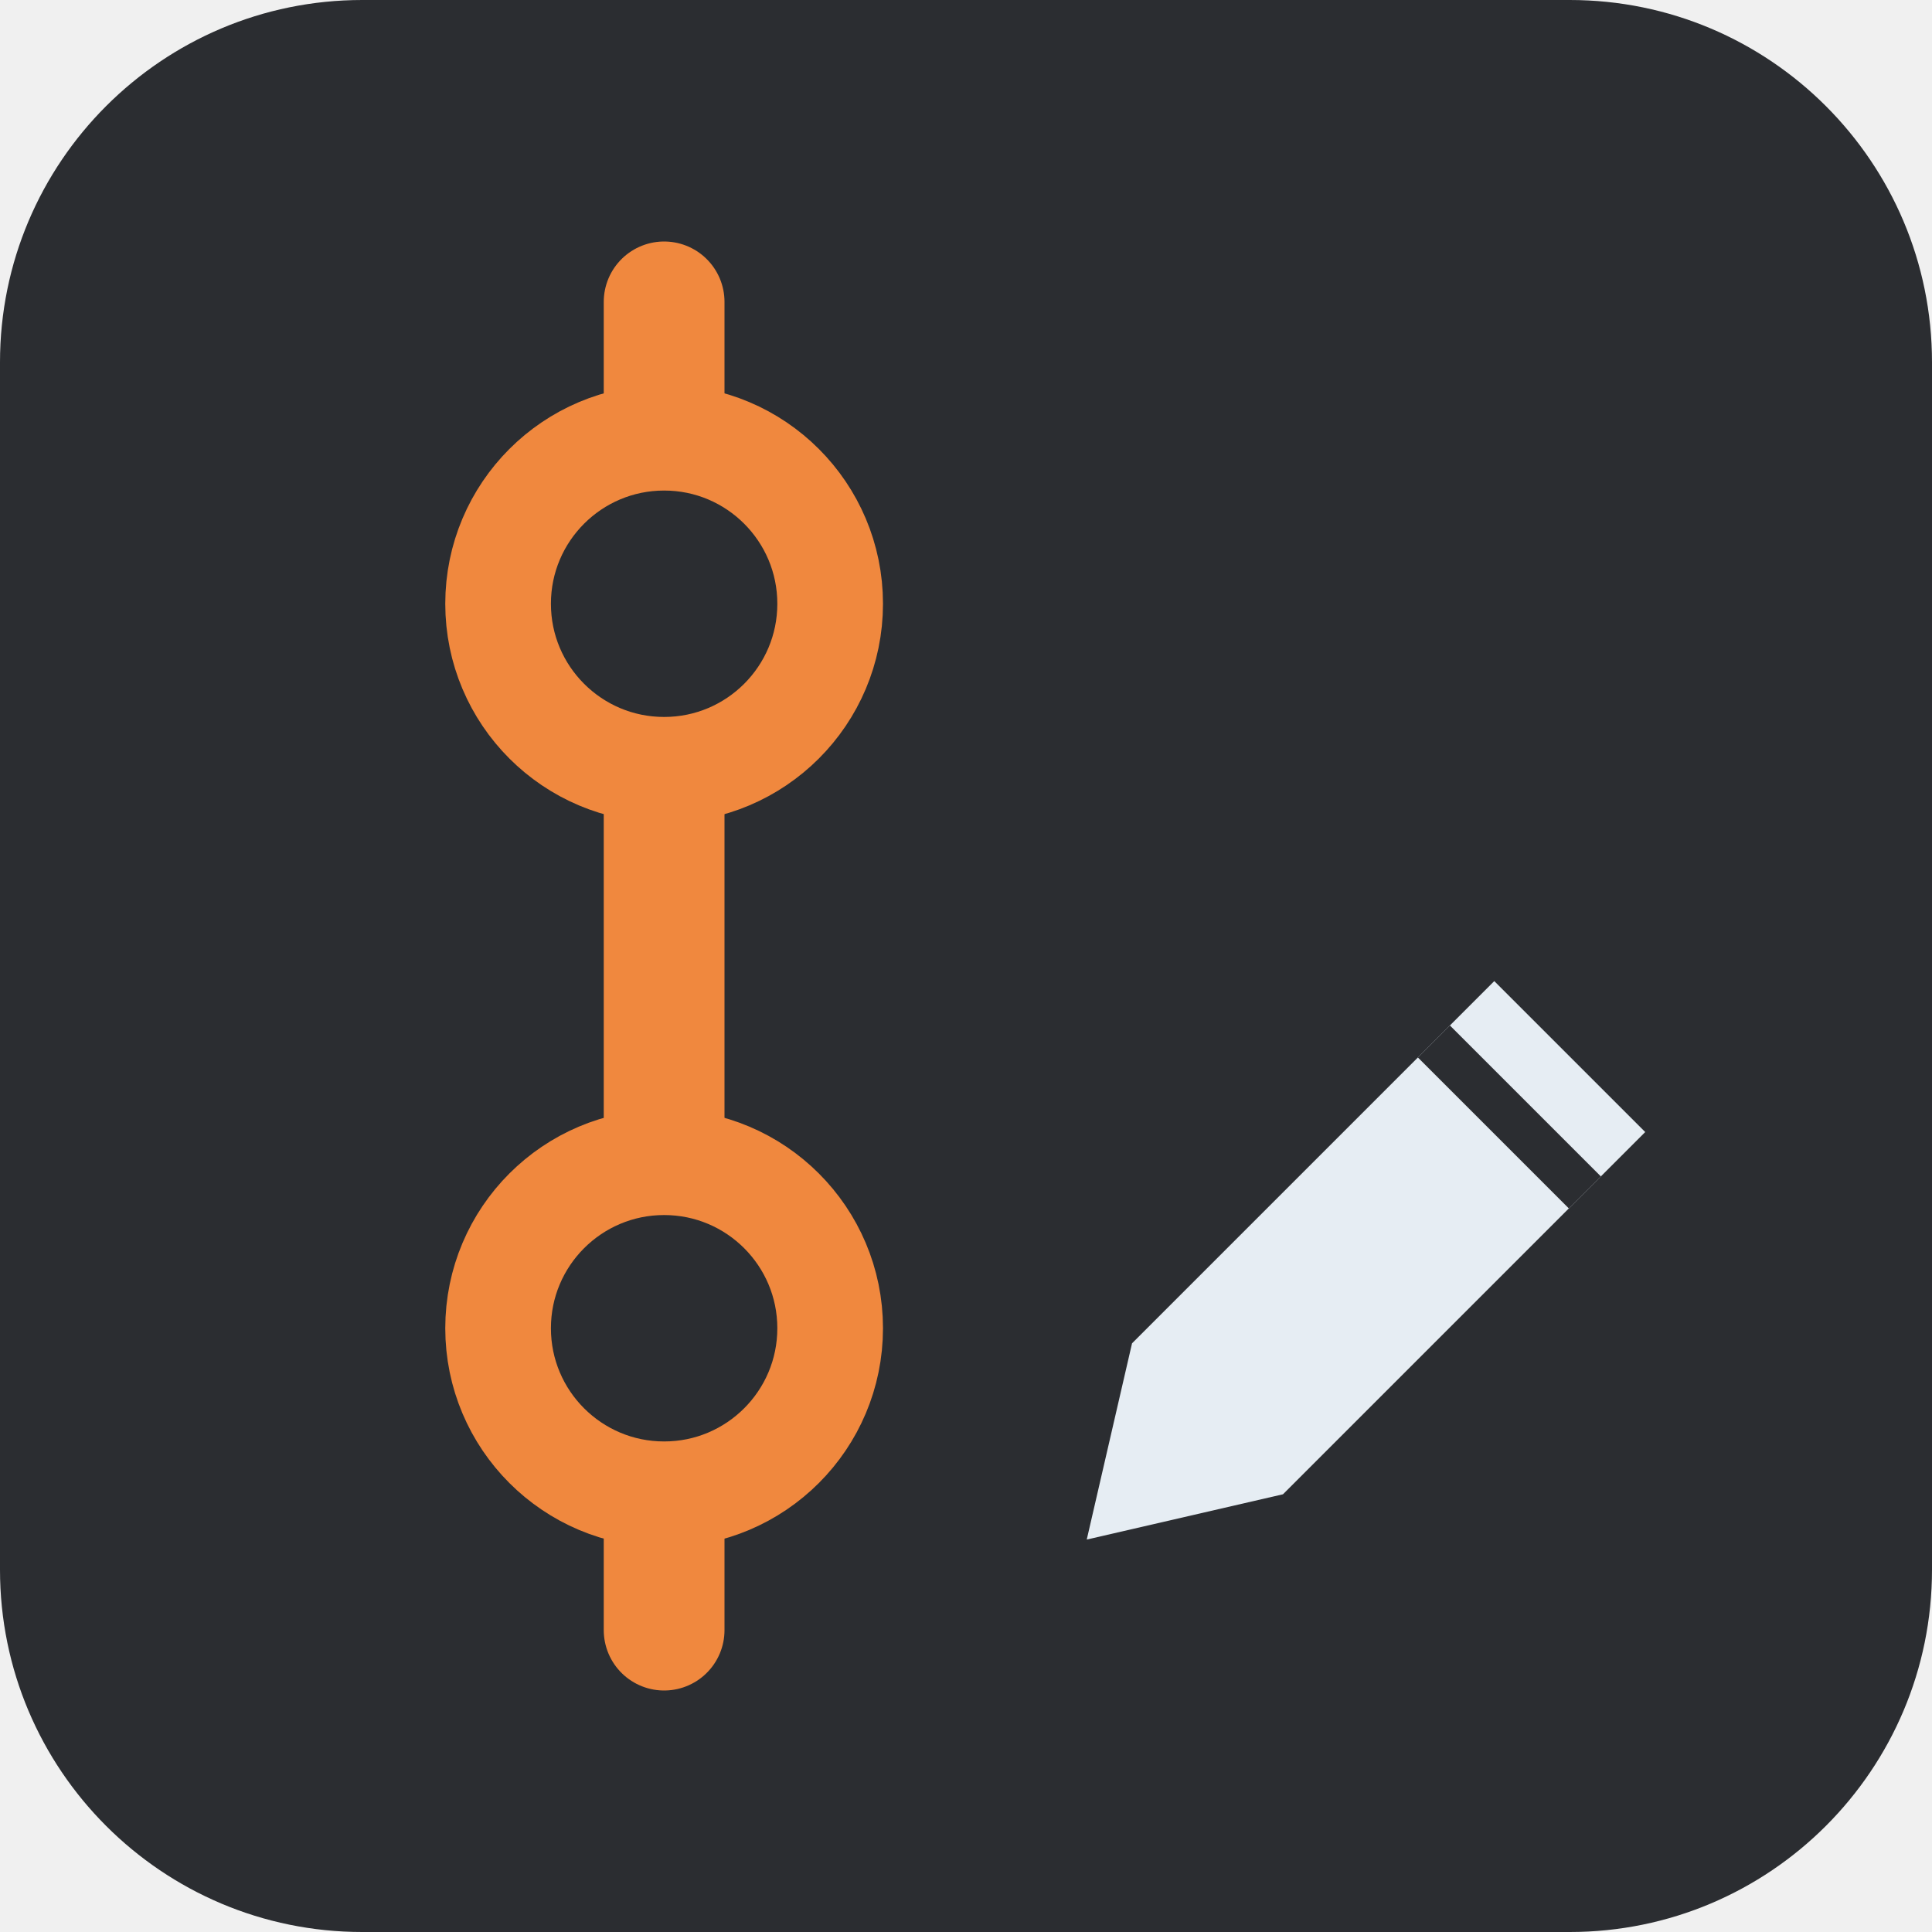
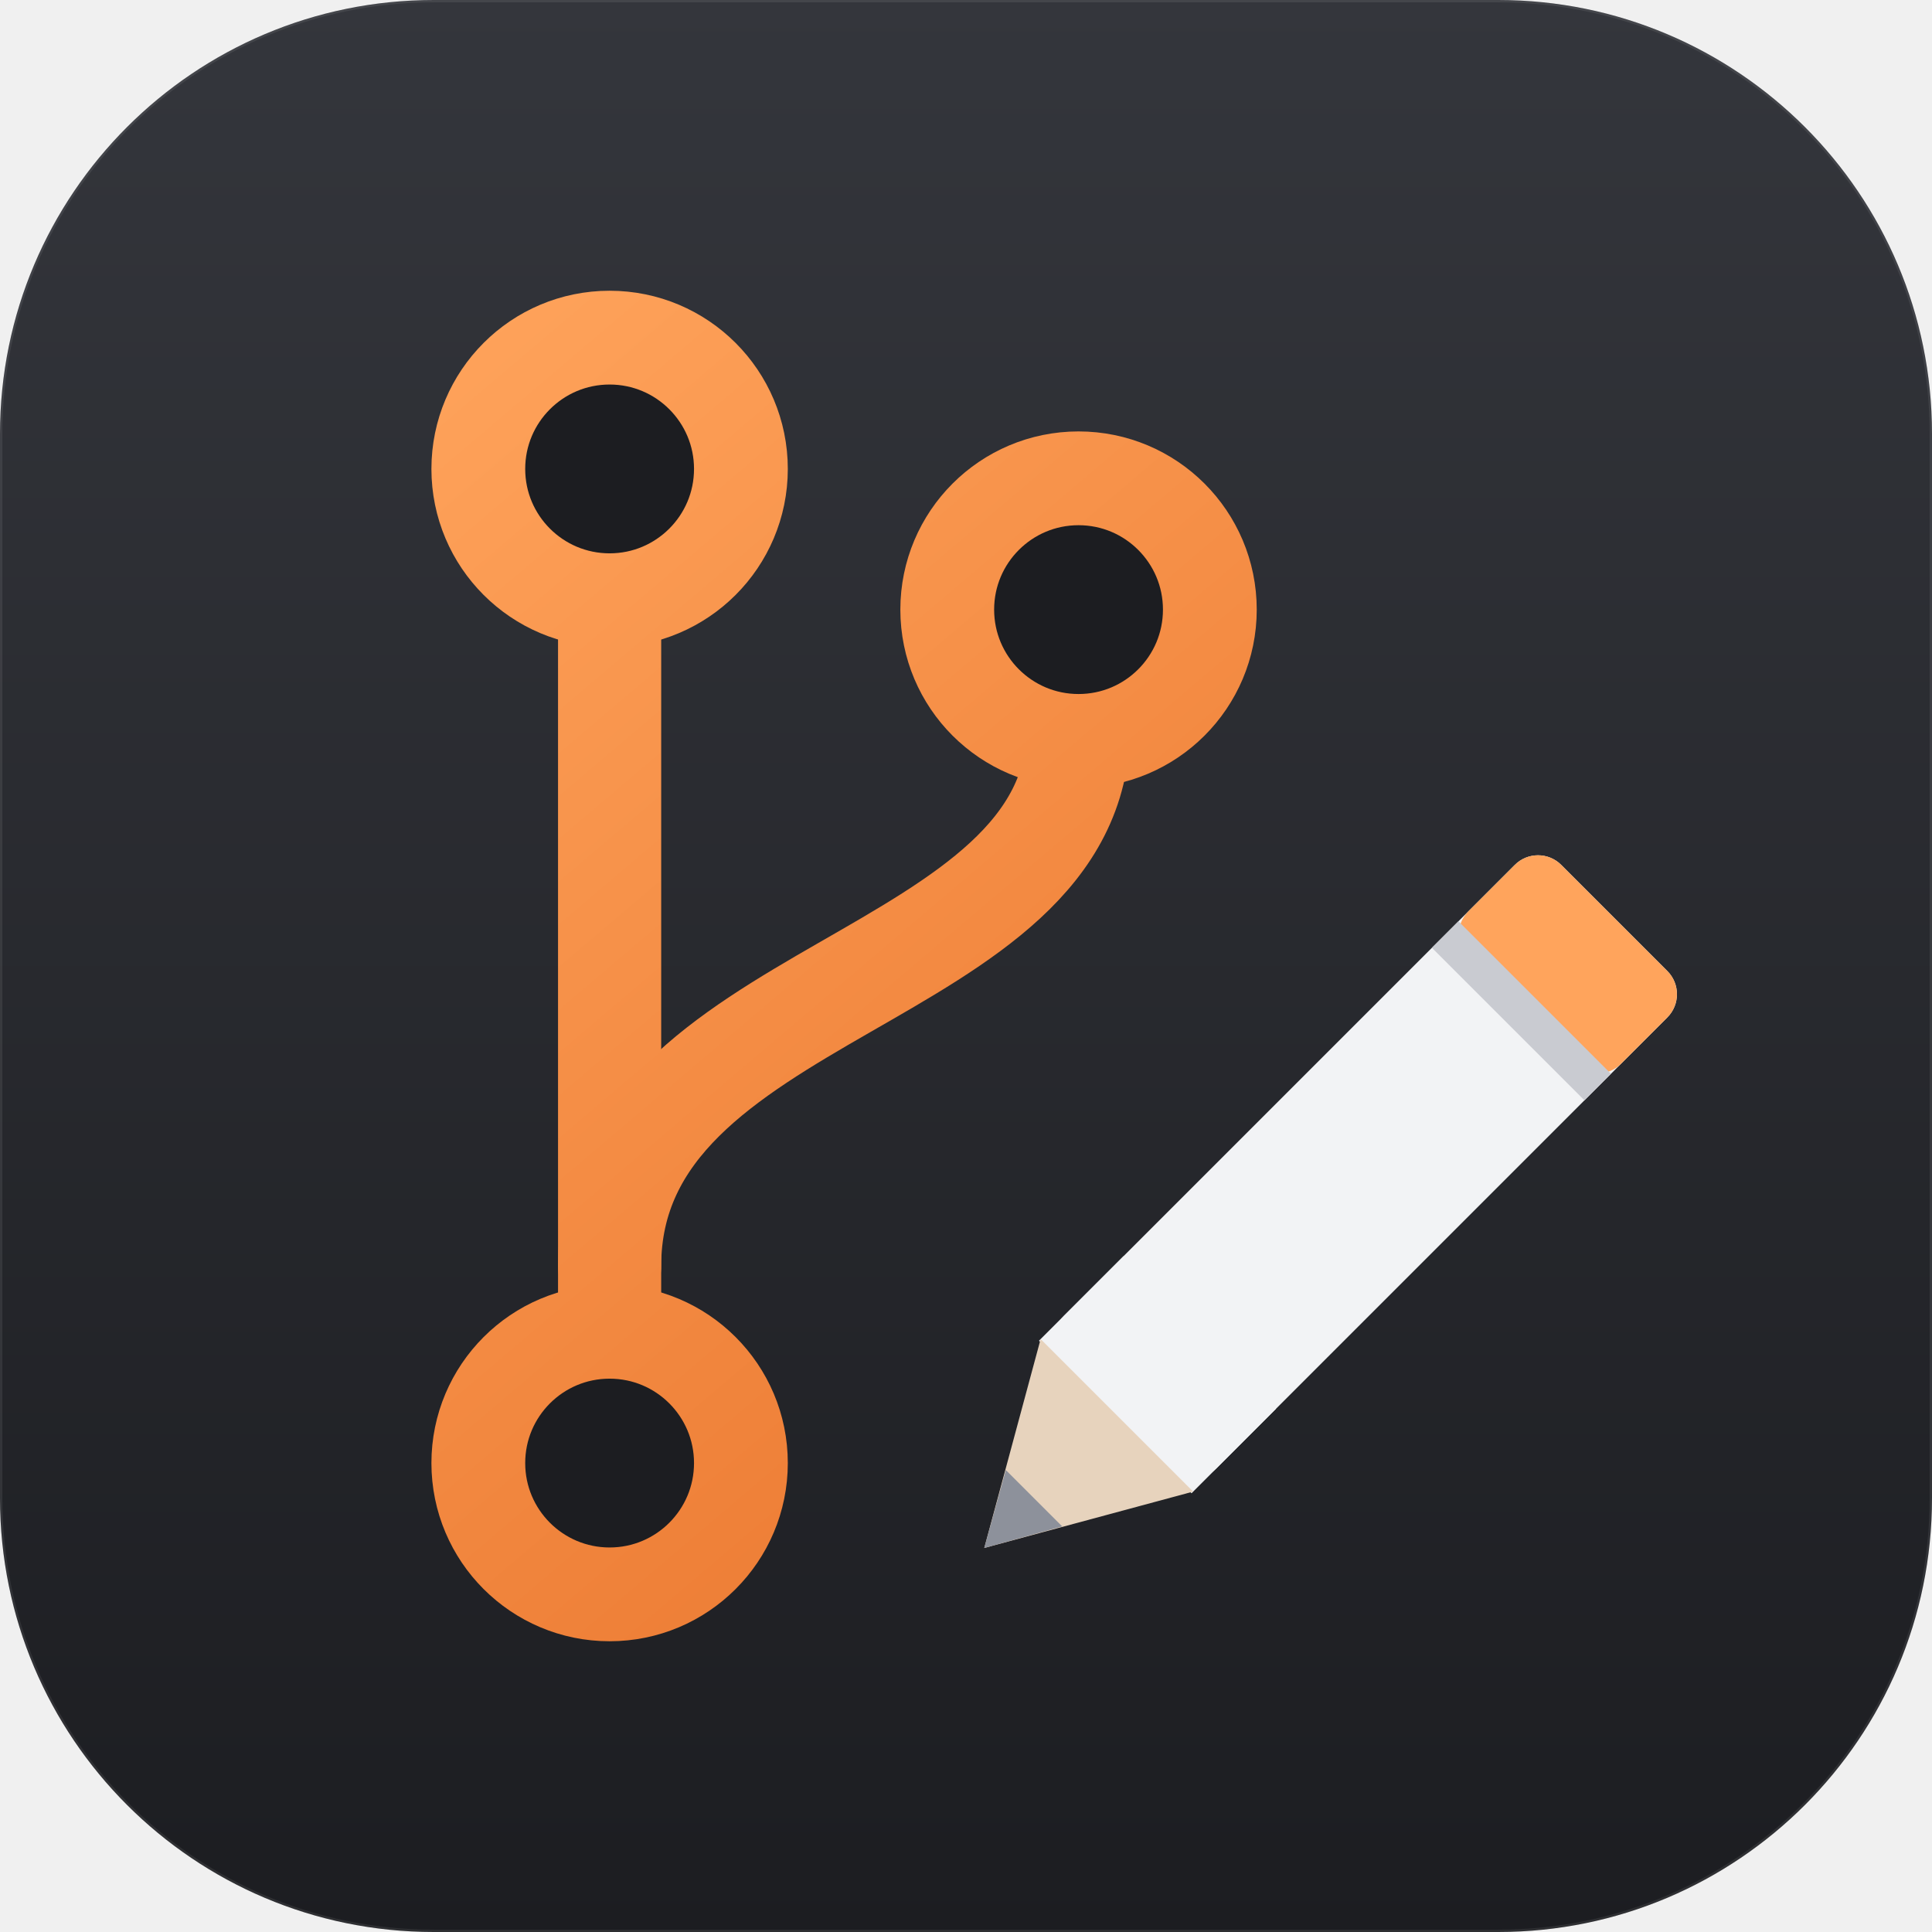
- <svg xmlns="http://www.w3.org/2000/svg" width="256" height="256" viewBox="0 0 256 256">
-   <rect width="256" height="256" rx="48" fill="#2b2d31" />
-   <line x1="88" y1="40" x2="88" y2="216" stroke="#f0883e" stroke-width="16" stroke-linecap="round" />
-   <circle cx="88" cy="80" r="22" fill="#2b2d31" stroke="#f0883e" stroke-width="14" />
-   <circle cx="88" cy="176" r="22" fill="#2b2d31" stroke="#f0883e" stroke-width="14" />
-   <path d="M150 178 L198 130 L218 150 L170 198 L144 204 Z" fill="#e6edf3" />
-   <line x1="190" y1="138" x2="210" y2="158" stroke="#2b2d31" stroke-width="6" />
+ <svg xmlns="http://www.w3.org/2000/svg" width="1024" height="1024" viewBox="100 100 824 824">
+   <defs>
+     <linearGradient id="bg" x1="0" y1="0" x2="0" y2="1">
+       <stop offset="0" stop-color="#34363c" />
+       <stop offset="1" stop-color="#1c1d21" />
+     </linearGradient>
+     <linearGradient id="accent" gradientUnits="userSpaceOnUse" x1="250" y1="250" x2="700" y2="780">
+       <stop offset="0" stop-color="#ffa45c" />
+       <stop offset="1" stop-color="#e8722a" />
+     </linearGradient>
+   </defs>
+   <rect x="100" y="100" width="824" height="824" rx="185" fill="url(#bg)" />
+   <rect x="100.5" y="100.5" width="823" height="823" rx="184.5" fill="none" stroke="#ffffff" stroke-opacity="0.08" />
+   <g stroke="url(#accent)" stroke-width="44" stroke-linecap="round" fill="none">
+     <line x1="360" y1="250" x2="360" y2="774" />
+     <path d="M360 640 C 360 520, 560 520, 560 410" />
+   </g>
+   <g fill="#1c1d21" stroke="url(#accent)" stroke-width="40">
+     <circle cx="360" cy="300" r="56" />
+     <circle cx="360" cy="724" r="56" />
+     <circle cx="560" cy="360" r="56" />
+   </g>
+   <g transform="translate(640 640) rotate(45)">
+     <rect x="-46" y="-210" width="92" height="300" rx="14" fill="#f2f3f5" />
+     <rect x="-46" y="40" width="92" height="51" fill="#f2f3f5" />
+     <rect x="-46" y="-210" width="92" height="56" rx="14" fill="#ffa45c" />
+     <rect x="-46" y="-162" width="92" height="16" fill="#c9cbd1" />
+     <path d="M-46 90 L46 90 L0 170 Z" fill="#e7d3bd" />
+     <path d="M-17 140 L17 140 L0 170 Z" fill="#8d919b" />
+   </g>
</svg>
